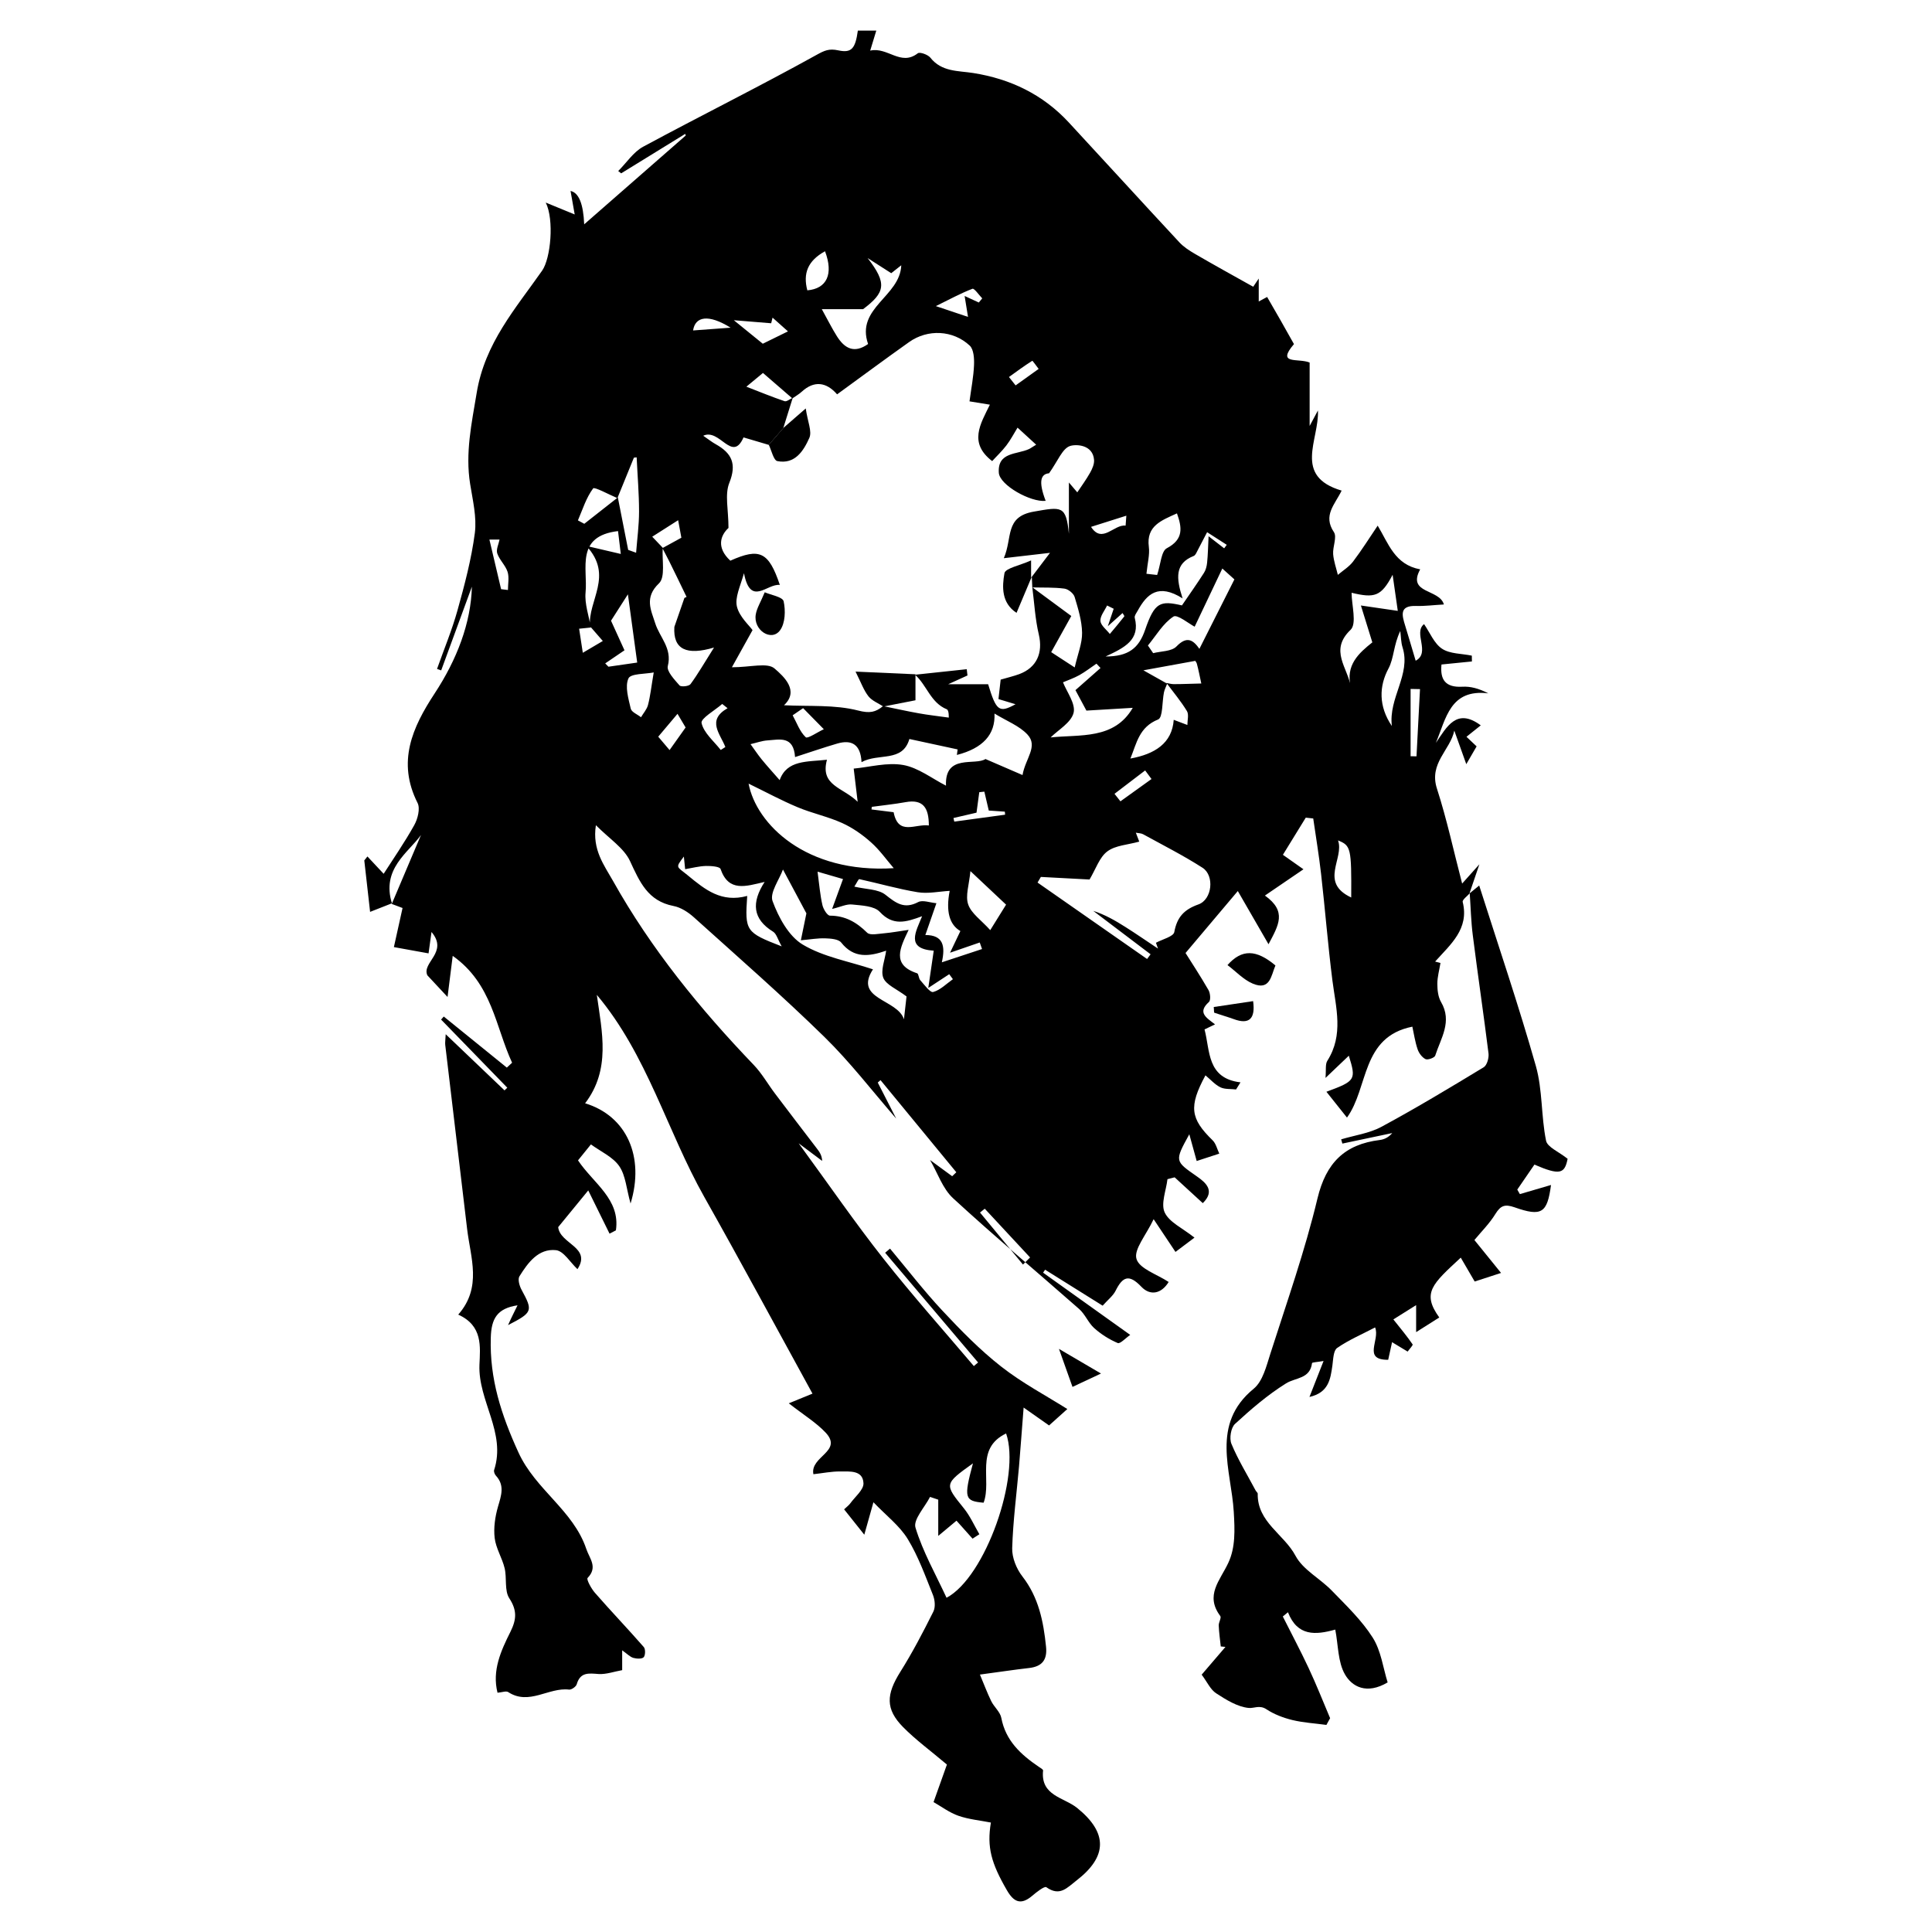
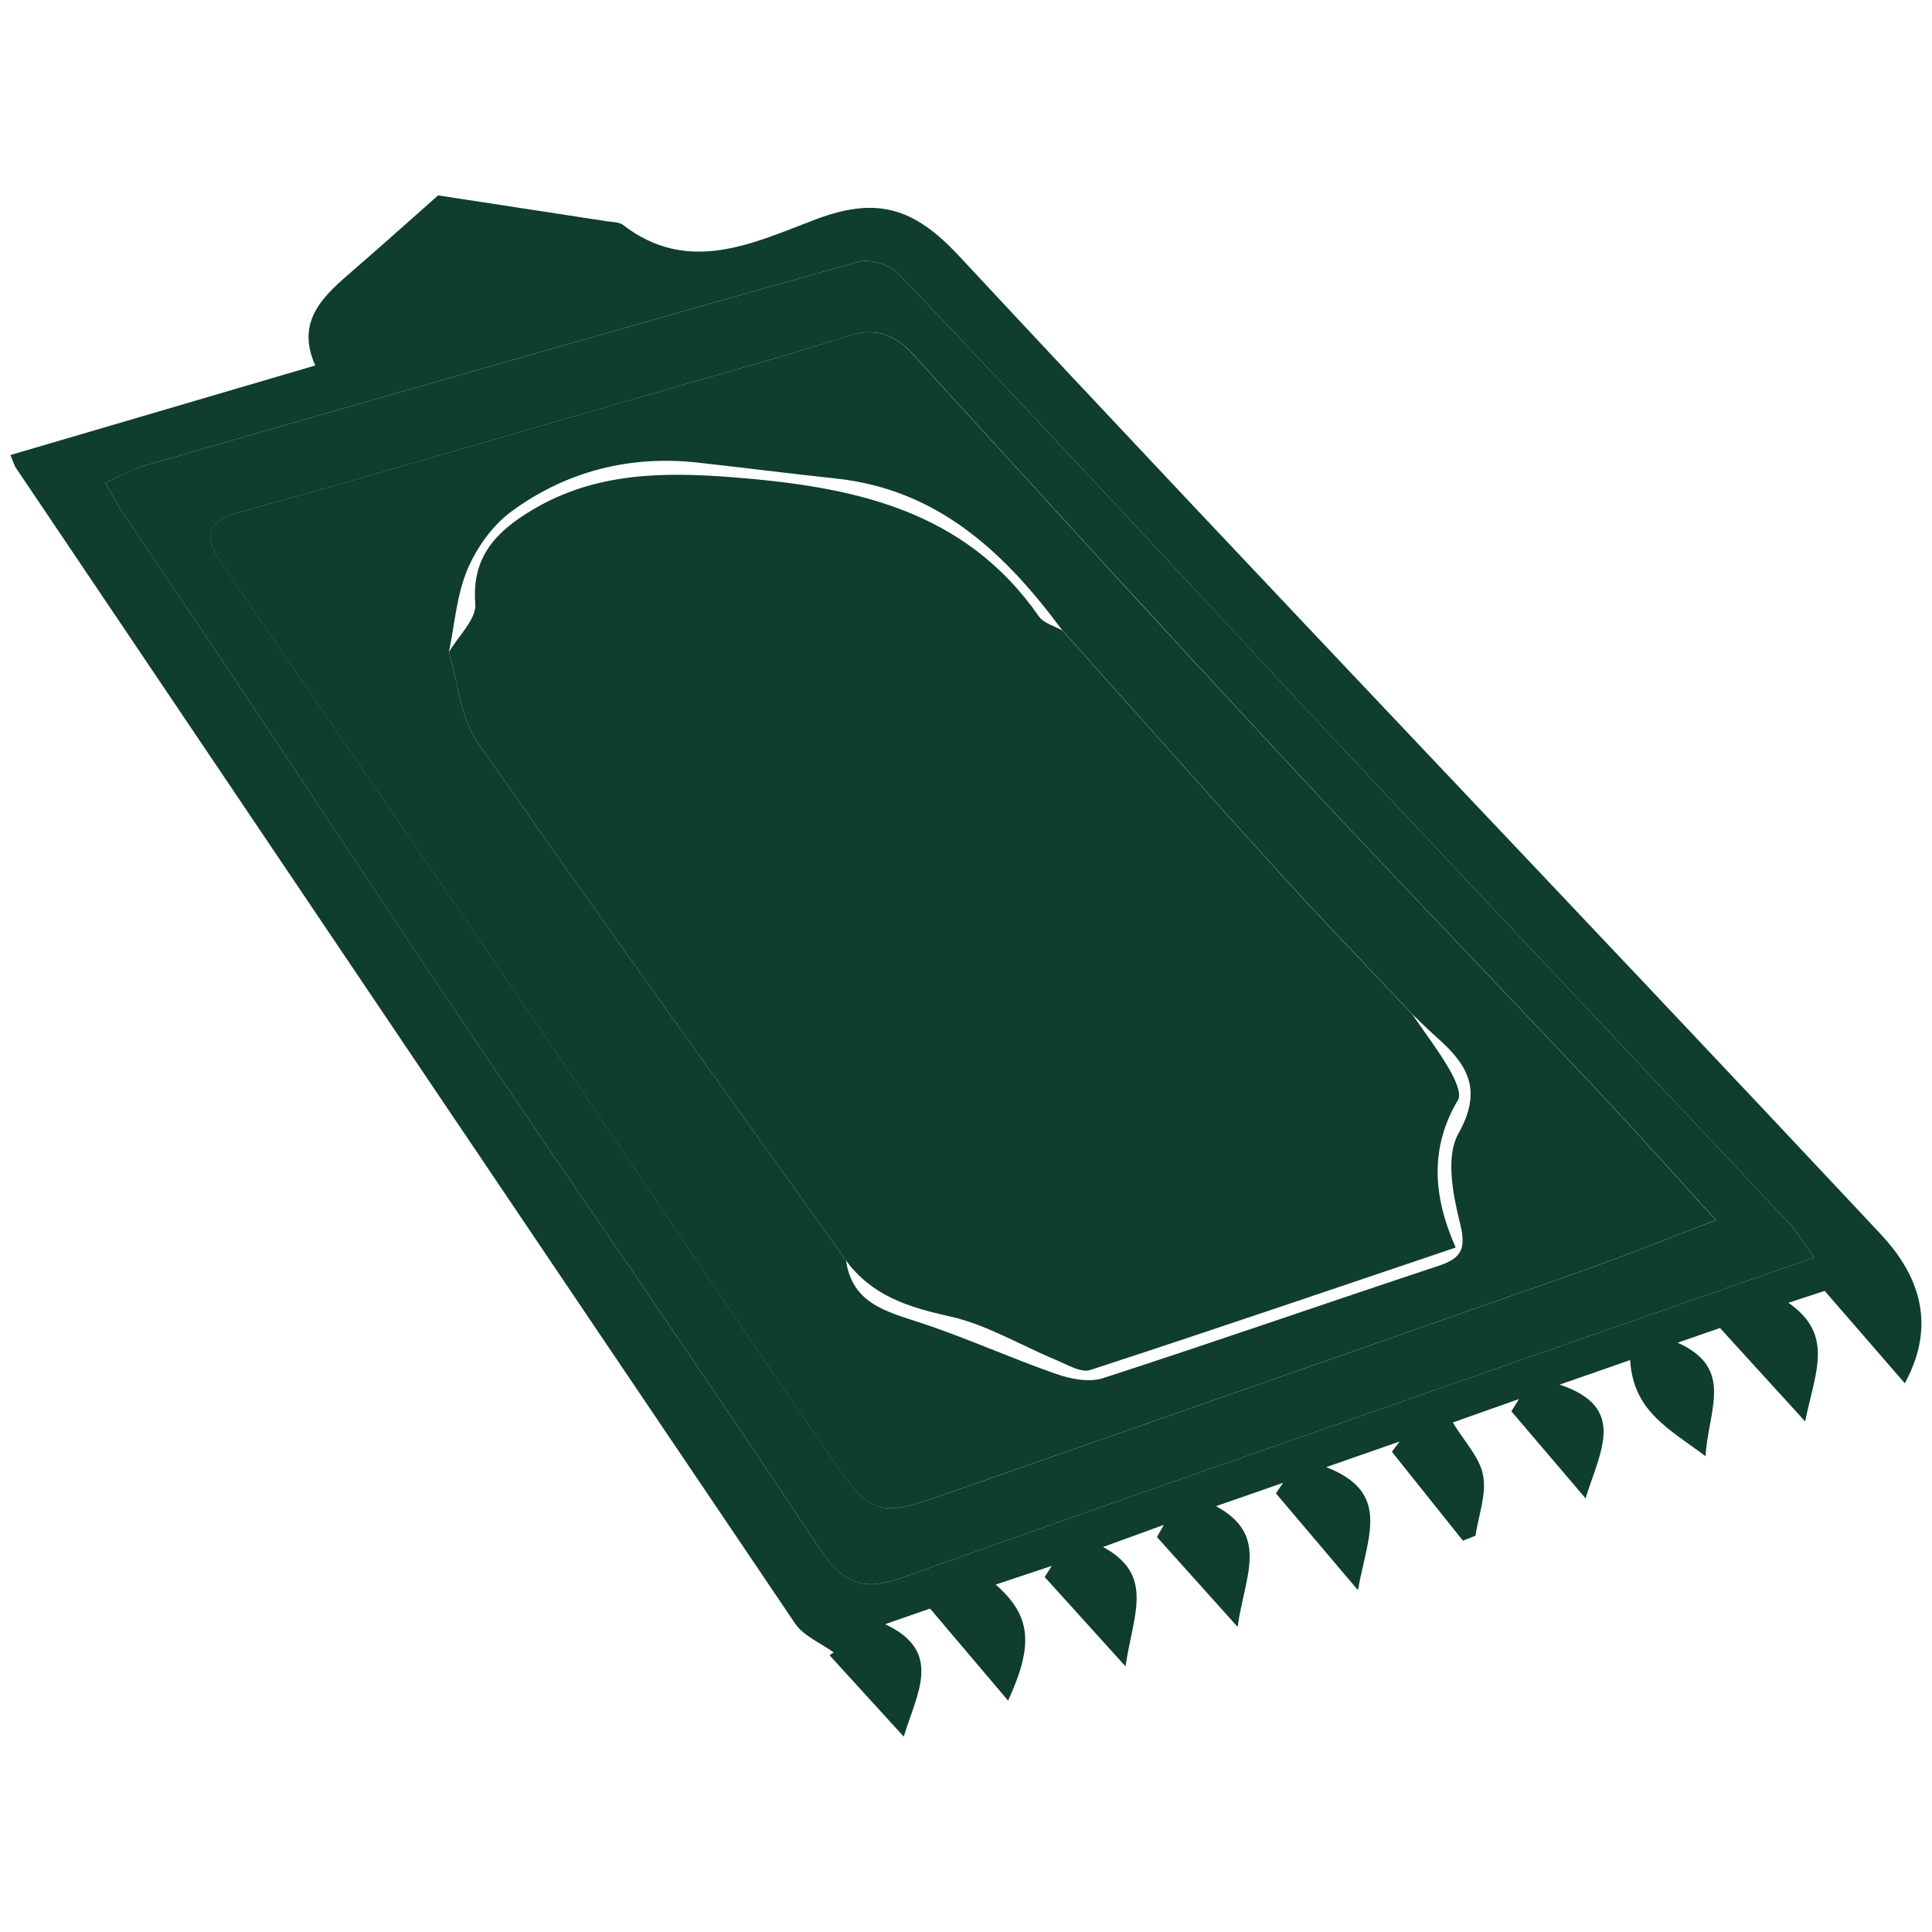
- <svg xmlns="http://www.w3.org/2000/svg" id="Layer_1" data-name="Layer 1" viewBox="0 0 209.54 209.54">
+ <svg xmlns="http://www.w3.org/2000/svg" id="Layer_1" data-name="Layer 1" viewBox="0 0 207.75 207.75">
  <defs>
    <style>
      .cls-1 {
+         fill: #0f3d2e;
        stroke-width: 0px;
      }
    </style>
  </defs>
-   <path class="cls-1" d="M42.48,97.98c-.8.31-1.59.62-2.34.92-.24-2.17-.43-3.88-.63-5.58.11-.14.23-.29.34-.43.64.68,1.28,1.37,1.76,1.88.99-1.55,2.25-3.36,3.32-5.28.38-.68.66-1.8.36-2.4-2.25-4.45-.58-8.18,1.85-11.88,2.4-3.65,3.94-7.63,4.04-11.58-1.01,2.75-2.17,5.92-3.33,9.08-.15-.05-.3-.11-.45-.16.75-2.12,1.62-4.2,2.22-6.36.77-2.76,1.51-5.55,1.88-8.38.22-1.72-.23-3.56-.51-5.32-.54-3.37.16-6.55.71-9.88.89-5.4,4.21-9.13,7.1-13.26.93-1.33,1.32-5.51.39-7.38,1.16.47,2.02.83,3.14,1.29-.17-.96-.3-1.74-.45-2.55q1.34.28,1.48,3.62c3.71-3.24,7.36-6.43,11.01-9.63-.02-.06-.04-.12-.05-.18-2.32,1.43-4.63,2.86-6.95,4.28-.11-.08-.21-.17-.32-.25.9-.89,1.64-2.06,2.71-2.64,6.23-3.36,12.58-6.51,18.77-9.94.9-.5,1.38-.72,2.38-.51,1.46.32,1.86-.2,2.13-2.14h2c-.21.69-.39,1.29-.66,2.17,1.9-.43,3.3,1.73,5.16.29.22-.17,1.09.14,1.36.47,1.23,1.56,3.01,1.41,4.66,1.67,4.04.64,7.55,2.33,10.35,5.35,4.01,4.33,7.98,8.69,12,13.01.47.51,1.1.91,1.7,1.26,2.03,1.18,4.09,2.32,6.31,3.56-.11.17.12-.18.6-.89v2.49c.41-.22.91-.5.91-.49.99,1.69,1.95,3.4,2.91,5.11-1.95,2.28.47,1.49,1.7,2v6.88c.19-.35.54-1.01.9-1.68.15,3.19-2.73,7.12,2.57,8.69-.74,1.53-2.05,2.69-.84,4.5.36.53-.14,1.59-.08,2.39.06.76.33,1.5.51,2.25.55-.47,1.21-.87,1.64-1.43.95-1.25,1.78-2.58,2.68-3.91,1.17,1.93,1.85,4.23,4.61,4.74-1.46,2.67,2.1,2.1,2.57,3.81-1.12.06-2.06.19-3.01.16-1.84-.06-1.54,1-1.19,2.13.36,1.17.7,2.34,1.14,3.81,1.64-.87-.29-3.04.91-3.97.63.91,1.09,2.1,1.95,2.67.86.57,2.14.52,3.23.75,0,.21,0,.42.01.63-1.08.11-2.16.22-3.3.33-.17,1.66.44,2.51,2.26,2.41.88-.05,1.77.18,2.82.72-4.15-.51-4.58,2.73-5.69,5.37,1.19-1.73,2.24-3.85,4.87-1.9-.51.41-.99.79-1.55,1.24.42.4.83.78,1.1,1.04-.32.55-.61,1.05-1.12,1.93-.48-1.33-.88-2.45-1.3-3.64-.43,2.11-2.78,3.54-1.88,6.3,1.08,3.35,1.82,6.81,2.73,10.29.44-.5.98-1.1,1.87-2.09-.47,1.37-.78,2.29-1.09,3.2,0,0,.07-.08.07-.08-.28.32-.84.72-.79.96.73,2.94-1.33,4.61-2.99,6.47.19.05.39.1.58.15-.12.75-.34,1.51-.34,2.26,0,.66.08,1.42.4,1.97,1.25,2.13-.03,3.94-.63,5.82-.07.23-.81.5-1.05.38-.38-.19-.72-.65-.86-1.07-.28-.82-.4-1.69-.57-2.45-5.57,1.12-4.73,6.6-7.09,9.86-.75-.94-1.44-1.81-2.23-2.8,3.17-1.17,3.24-1.3,2.43-3.91-.74.7-1.47,1.4-2.53,2.41.08-.87-.04-1.48.2-1.86,1.79-2.82.93-5.75.55-8.71-.49-3.85-.79-7.72-1.23-11.57-.23-2.01-.56-4-.85-6-.27-.03-.54-.06-.81-.09-.83,1.35-1.66,2.69-2.48,4.03.61.43,1.12.79,2.23,1.57-1.66,1.13-2.86,1.95-4.18,2.85,2.42,1.73,1.48,3.21.39,5.28-1.19-2.06-2.16-3.74-3.33-5.77-1.87,2.22-3.55,4.21-5.67,6.72.64,1.02,1.61,2.49,2.49,4.02.2.34.26,1.1.05,1.29-1.29,1.16-.27,1.71.66,2.43-.51.25-.94.46-1.14.55.62,2.3.23,5.3,3.9,5.74-.16.26-.32.52-.48.77-.57-.07-1.21,0-1.69-.23-.6-.29-1.07-.84-1.63-1.3-1.83,3.39-1.64,4.69.78,7.05.36.35.49.95.72,1.44-.82.27-1.65.54-2.45.8-.29-1.06-.5-1.82-.8-2.9-1.62,2.95-1.58,2.89.85,4.59.94.66,1.98,1.55.61,2.88-1.05-.96-2.05-1.88-3.05-2.8-.26.07-.52.13-.78.2-.14,1.22-.74,2.66-.3,3.61.5,1.07,1.94,1.7,3.23,2.73-.75.57-1.34,1.01-2.06,1.55-.73-1.1-1.38-2.06-2.37-3.55-.83,1.76-2.17,3.28-1.86,4.31.32,1.07,2.22,1.66,3.49,2.5-.8,1.31-2.02,1.51-2.96.52-1.36-1.43-2.04-1.08-2.8.44-.28.55-.82.96-1.4,1.61-2.1-1.31-4.17-2.61-6.24-3.9-.07.11-.15.21-.22.32,3.05,2.18,6.11,4.37,9.45,6.75-.51.35-1.09,1-1.36.88-.92-.39-1.8-.95-2.55-1.62-.64-.58-.98-1.5-1.63-2.07-4.55-4.01-9.21-7.9-13.67-12.01-1.14-1.05-1.68-2.75-2.5-4.15.8.59,1.6,1.17,2.4,1.76.15-.14.3-.29.45-.43-2.74-3.33-5.48-6.66-8.22-9.99-.1.09-.2.17-.3.26.67,1.3,1.33,2.61,2,3.91-2.58-2.97-4.99-6.12-7.79-8.86-4.57-4.47-9.39-8.68-14.14-12.96-.62-.56-1.43-1.09-2.23-1.24-2.78-.54-3.66-2.61-4.71-4.87-.66-1.42-2.23-2.41-3.7-3.89-.42,2.66.9,4.34,1.86,6.05,4.13,7.37,9.43,13.87,15.26,19.95.89.93,1.53,2.08,2.31,3.11,1.5,1.99,3.02,3.97,4.54,5.96.28.36.54.73.57,1.34-.69-.52-1.37-1.03-2.55-1.91,3.3,4.51,6.12,8.62,9.2,12.52,3.14,3.98,6.52,7.77,9.8,11.64.15-.13.31-.26.46-.39-3.36-3.97-6.72-7.93-10.08-11.9.18-.15.35-.3.53-.45,1.88,2.25,3.68,4.59,5.68,6.73,2,2.14,4.07,4.26,6.37,6.06,2.28,1.79,4.88,3.16,7.18,4.61-.43.39-1.15,1.04-1.98,1.78-.61-.43-1.41-.99-2.76-1.94-.19,2.38-.33,4.39-.5,6.39-.26,2.95-.65,5.9-.74,8.86-.03,1.02.46,2.24,1.11,3.07,1.76,2.27,2.28,4.87,2.56,7.61.15,1.43-.42,2.16-1.85,2.32-1.6.18-3.2.43-5.32.71.41.97.77,1.94,1.22,2.87.31.64.98,1.18,1.1,1.83.47,2.48,2.12,3.98,4.06,5.3.18.12.49.29.47.41-.29,2.75,2.27,2.9,3.7,4.06,3.33,2.69,3.28,5.27-.06,7.85-1.05.81-1.82,1.78-3.29.74-.2-.14-1.07.54-1.55.95-1.23,1.04-2,.64-2.73-.63-1.69-2.92-2.18-4.66-1.73-7.33-1.16-.23-2.38-.34-3.51-.73-.98-.34-1.85-1-2.71-1.49.6-1.68,1.1-3.08,1.45-4.07-1.76-1.49-3.38-2.67-4.76-4.07-1.92-1.95-1.83-3.54-.29-5.99,1.32-2.1,2.47-4.31,3.58-6.53.24-.48.17-1.26-.04-1.79-.83-2.06-1.59-4.2-2.74-6.08-.88-1.44-2.32-2.53-3.72-3.99-.36,1.28-.6,2.13-.99,3.52-.92-1.15-1.53-1.92-2.19-2.75.27-.26.51-.43.67-.65.52-.72,1.46-1.47,1.43-2.18-.06-1.44-1.49-1.27-2.51-1.28-.96-.01-1.92.19-2.92.3-.39-1.94,3.25-2.47,1.32-4.52-1.03-1.09-2.35-1.89-3.99-3.17.73-.3,1.44-.59,2.57-1.05-3.8-6.92-7.7-14.17-11.74-21.34-4.05-7.19-6.18-15.4-11.65-21.91.57,4.07,1.52,8.1-1.27,11.76,4.51,1.37,6.48,5.8,4.93,10.87-.45-1.59-.53-3.03-1.22-4.04-.69-1.01-2.01-1.59-3.08-2.37-.2.25-.81,1-1.4,1.73,1.65,2.48,4.61,4.21,4.11,7.59-.23.12-.46.24-.69.36-.71-1.45-1.42-2.9-2.31-4.69-1.27,1.55-2.29,2.8-3.26,3.98.19,1.84,3.65,2.17,2.09,4.56-.79-.74-1.5-1.97-2.33-2.06-1.91-.2-3.04,1.36-3.96,2.83-.21.33,0,1.06.24,1.49,1.23,2.27,1.2,2.43-1.48,3.81.22-.48.35-.77.49-1.05.15-.31.31-.62.54-1.1-2.22.34-2.84,1.45-2.9,3.5-.14,4.48,1.14,8.39,3,12.46,1.85,4.05,5.95,6.27,7.36,10.47.36,1.06,1.27,1.97.14,3.14-.15.15.4,1.17.81,1.63,1.73,1.98,3.55,3.88,5.28,5.86.2.22.18.91-.01,1.11-.19.2-.77.17-1.12.07-.37-.11-.67-.44-1.21-.82v2.15c-.89.16-1.73.47-2.55.42-1.07-.08-1.99-.23-2.38,1.11-.07.26-.57.61-.83.58-2.21-.27-4.33,1.75-6.6.27-.23-.15-.68.03-1.16.07-.61-2.41.37-4.55,1.4-6.61.66-1.33.74-2.31-.12-3.63-.55-.84-.25-2.19-.51-3.27-.27-1.12-.95-2.16-1.08-3.28-.13-1.1.05-2.31.36-3.39.35-1.2.76-2.3-.23-3.37-.13-.14-.24-.44-.19-.6,1.33-4.06-1.75-7.5-1.59-11.42.08-1.96.38-4.23-2.3-5.44,2.61-2.97,1.33-6.17.96-9.31-.79-6.65-1.58-13.29-2.37-19.94-.03-.26.02-.53.05-1.16,2.28,2.18,4.33,4.13,6.38,6.09l.3-.29c-2.39-2.46-4.79-4.93-7.18-7.39.1-.11.19-.22.29-.33,2.28,1.85,4.56,3.69,6.84,5.54.19-.18.38-.35.57-.53-1.81-3.91-2.15-8.56-6.44-11.59-.18,1.44-.34,2.73-.56,4.46-1-1.07-1.55-1.67-2.19-2.35-.64-1.39,2.32-2.49.45-4.7-.14.98-.22,1.56-.32,2.32-1.26-.23-2.51-.46-3.76-.68.3-1.35.6-2.7.94-4.24-.29-.11-.73-.27-1.17-.44,1.13-2.67,2.26-5.34,3.17-7.48-1.35,1.9-4.34,3.68-3.14,7.45ZM66.95,54.02c-.91-.38-2.47-1.24-2.62-1.05-.75,1.01-1.14,2.28-1.65,3.47.23.12.46.25.69.37,1.21-.95,2.43-1.9,3.64-2.86.36,1.83.72,3.67,1.12,5.69.32.12.88.31.86.31.11-1.46.32-2.97.32-4.47,0-1.96-.17-3.92-.26-5.88-.1.01-.2.02-.3.04-.59,1.46-1.19,2.92-1.79,4.39ZM63.99,67.92c-.25-2.8,2.6-5.47-.39-8.71,1.69.39,2.61.61,3.73.87-.11-.94-.22-1.79-.3-2.48-4.65.55-3.27,4.06-3.52,6.65-.12,1.24.36,2.54.57,3.81-.42.04-.85.09-1.27.13.13.87.27,1.74.4,2.61.7-.41,1.4-.83,2.17-1.28-.64-.74-1.01-1.17-1.39-1.6ZM126.59,74.15c-.12.31-.28.62-.35.94-.21,1.02-.11,2.73-.63,2.94-2.07.83-2.33,2.58-3.01,4.24,2.65-.48,4.52-1.66,4.7-4.2.66.25,1.07.41,1.48.56,0-.51.18-1.14-.05-1.51-.65-1.07-1.46-2.03-2.22-3.05.26.05.53.13.79.13,1,0,1.99-.05,2.99-.07-.16-.72-.29-1.44-.48-2.14-.07-.24-.3-.44-.2-.31-2.08.38-3.8.69-5.6,1.02,1.03.58,1.8,1.02,2.58,1.45ZM71.84,59.45c.65-.35,1.29-.71,2.06-1.13-.1-.53-.21-1.14-.35-1.9-.97.62-1.82,1.16-2.81,1.79.48.51.81.86,1.14,1.2-.1,1.32.31,3.18-.41,3.86-1.61,1.53-.86,2.9-.41,4.32.48,1.53,1.86,2.71,1.37,4.64-.15.57.72,1.48,1.27,2.11.16.18,1.01.1,1.19-.14.81-1.1,1.49-2.29,2.55-3.97-2.95.88-4.46.23-4.3-2.24.32-.93.65-1.86,1.09-3.14-.05.03.38-.19.23-.12-.71-1.47-1.29-2.67-1.88-3.86-.24-.48-.5-.95-.74-1.43ZM111.84,62.65c.73-.96,1.46-1.93,2.04-2.69-1.25.15-2.93.34-5.01.58.97-2.22.07-4.49,3.25-5.05,3.03-.53,3.5-.69,3.81,2.4v-5.56c.43.51.82.96.91,1.07.44-.66.96-1.37,1.39-2.13.23-.41.46-.93.43-1.38-.12-1.68-1.96-1.73-2.6-1.52-.84.27-1.33,1.63-2.28,2.96-.89.08-1.19.85-.37,2.99-1.61.18-4.98-1.69-5.08-3.04-.16-2.28,1.98-1.97,3.28-2.58.17-.08.32-.2.77-.47-.74-.68-1.38-1.27-2.02-1.85-.4.65-.75,1.33-1.21,1.93-.49.64-1.09,1.2-1.54,1.7-2.58-1.98-1.28-4.02-.25-6.12-.82-.13-1.4-.23-2.21-.36.19-1.42.44-2.68.49-3.94.03-.71-.03-1.69-.46-2.1-1.81-1.7-4.57-1.82-6.58-.39-2.62,1.86-5.2,3.77-7.81,5.67-1.18-1.36-2.51-1.5-3.83-.29-.3.28-.67.48-1.02.73-1.04-.9-2.09-1.8-3.19-2.76-.64.53-1.31,1.09-1.8,1.49,1.5.58,2.81,1.12,4.14,1.57.23.08.59-.24.89-.37-.34,1.1-.69,2.2-1.03,3.3-.52.6-1.04,1.21-1.57,1.81-.84-.25-1.68-.5-2.74-.81-1.23,2.8-2.58-1.03-4.37-.18.6.41.96.7,1.36.92,1.73.97,2.3,2.12,1.47,4.19-.51,1.27-.09,2.92-.09,4.89-.86.79-1.35,2.12.2,3.55,3.18-1.42,4.16-.97,5.37,2.63-1.39-.17-3.18,2.4-3.89-1.27-.41,1.45-1.01,2.65-.76,3.64.28,1.1,1.32,2.01,1.69,2.53-.84,1.5-1.46,2.62-2.24,4.03,2.03,0,3.84-.54,4.62.13,1.05.9,2.7,2.43,1.03,3.99,2.75.14,5.5-.08,8.03.57,1.28.33,1.89.19,2.72-.48,1.28.26,2.56.55,3.85.78,1.03.19,2.08.3,3.27.47,0,.02.04-.79-.21-.9-1.77-.72-2.17-2.63-3.45-3.75,1.87-.2,3.74-.4,5.61-.6.03.23.05.46.08.68-.7.32-1.4.64-2.09.95h4.33c.88,2.91,1.2,3.14,2.97,2.17-.54-.16-1.14-.35-1.85-.56.09-.79.16-1.47.24-2.11.76-.22,1.39-.37,2-.59,1.92-.71,2.6-2.31,2.14-4.29-.4-1.68-.49-3.44-.71-5.14,1.51,1.12,3.03,2.23,4.23,3.12-.82,1.47-1.49,2.67-2.18,3.92.63.41,1.31.85,2.55,1.66.33-1.46.82-2.62.8-3.76-.02-1.3-.43-2.62-.81-3.89-.12-.39-.7-.85-1.11-.9-1.15-.15-2.32-.1-3.48-.13-.02-.38-.03-.75-.05-1.13l-.05.07ZM125.59,102.87l-.22-.62c.7-.38,1.9-.67,1.99-1.16.3-1.63,1.07-2.45,2.62-3,1.49-.53,1.76-3.12.45-3.97-2.07-1.33-4.29-2.45-6.45-3.64-.22-.12-.52-.11-.79-.17.18.46.34.89.37.97-1.25.35-2.58.4-3.46,1.06-.85.63-1.24,1.89-1.93,3.05-1.62-.09-3.45-.18-5.28-.28l-.36.61c3.96,2.76,7.92,5.53,11.88,8.29.13-.17.25-.34.38-.51-2.07-1.57-4.15-3.14-6.22-4.71,1.25.4,2.39,1.05,3.49,1.75,1.19.75,2.35,1.56,3.53,2.34ZM106.9,82.33c1.68.73,2.77,1.2,4,1.73.31-1.8,1.73-3.12.53-4.4-.89-.95-2.25-1.46-3.57-2.27q.16,3.4-4.08,4.49c.03-.2.06-.4.08-.6-1.71-.37-3.42-.74-5.23-1.13-.75,2.58-3.34,1.49-5.19,2.51-.1-1.95-1.09-2.46-2.62-2.02-1.51.44-3,.96-4.59,1.47-.16-2.35-1.7-1.89-2.97-1.81-.63.04-1.24.27-1.86.41.4.55.78,1.12,1.2,1.64.62.76,1.28,1.48,1.96,2.26.79-2.2,2.96-1.97,5.13-2.21-.77,2.83,1.73,2.98,3.33,4.56-.16-1.36-.26-2.22-.43-3.6,1.73-.16,3.63-.7,5.37-.39,1.63.29,3.11,1.46,4.64,2.24-.15-3.5,3.2-2.13,4.3-2.9ZM105.54,158.7c-3.16,2.27-3.13,2.25-1,4.89.68.84,1.13,1.87,1.68,2.81-.25.16-.49.32-.74.48-.64-.71-1.27-1.42-1.74-1.95-.6.5-1.14.95-1.98,1.65v-3.93c-.3-.1-.59-.2-.89-.3-.57,1.12-1.84,2.46-1.58,3.33.8,2.63,2.2,5.08,3.37,7.61,4.23-2.24,8.06-13.24,6.46-17.82-3.43,1.65-1.52,5.05-2.44,7.51-2.07-.18-2.17-.5-1.15-4.29ZM96.94,94.17c-.8-.93-1.54-1.99-2.48-2.82-.93-.83-2-1.58-3.13-2.09-1.55-.7-3.25-1.05-4.82-1.71-1.73-.72-3.39-1.62-5.32-2.56.83,4.37,6.2,9.77,15.75,9.17ZM101.28,103.11c-3.11-.2-1.93-2.09-1.27-3.74-1.78.66-3.16,1.07-4.59-.47-.6-.65-1.96-.69-3-.8-.61-.07-1.26.27-2.17.48.46-1.27.78-2.14,1.18-3.24-1.09-.32-2.11-.61-2.76-.8.19,1.43.28,2.55.53,3.63.1.44.53,1.14.82,1.14,1.66.01,2.88.71,4.03,1.85.32.32,1.23.11,1.86.06.8-.07,1.59-.22,2.64-.37-.93,1.95-1.89,3.79.92,4.71.17.06.16.55.34.75.44.49,1.07,1.37,1.4,1.28.78-.21,1.44-.9,2.14-1.39-.13-.18-.27-.36-.4-.54-.66.43-1.31.86-2.27,1.49.23-1.54.39-2.66.59-4.04ZM84.92,94.3c-.4,1.11-1.46,2.53-1.13,3.43.65,1.77,1.75,3.8,3.26,4.71,2.25,1.35,5.02,1.82,7.63,2.69-2.12,3.28,2.66,3.21,3.36,5.42.11-.96.22-1.92.28-2.48-1.09-.82-2.22-1.26-2.52-2.02-.31-.81.17-1.92.31-2.94-1.84.63-3.49.87-4.88-.89-.3-.37-1.13-.43-1.72-.45-.81-.03-1.63.12-2.65.21.27-1.32.48-2.35.6-2.92-.9-1.69-1.64-3.07-2.55-4.77ZM128.28,64.91c-2.66-1.68-3.89-.48-4.88,1.31-.14.25-.38.56-.33.78.62,2.41-1.12,3.25-3.16,4.2,2.46,0,3.6-.88,4.29-2.9,1.03-3,1.64-3.18,3.99-2.64.88-1.28,1.66-2.39,2.39-3.53.2-.31.3-.72.34-1.1.09-.86.1-1.72.16-2.87.77.59,1.23.95,1.69,1.31.09-.13.19-.25.28-.38-.71-.46-1.42-.91-2.13-1.37-.33.64-.66,1.28-1,1.92-.13.24-.25.58-.46.66-2.04.81-1.92,2.38-1.19,4.63ZM103,96.62c-1.19.07-2.36.33-3.46.15-2.13-.35-4.23-.96-6.34-1.42-.09-.02-.28.41-.54.81,1.26.3,2.58.26,3.37.88,1.16.92,2.04,1.59,3.55.8.49-.26,1.29.06,1.98.12-.4,1.15-.74,2.13-1.2,3.45,1.96,0,2.18,1.2,1.79,2.96,1.67-.55,3.02-1,4.36-1.44-.08-.24-.16-.47-.25-.71-.96.33-1.92.66-3.22,1.11.48-1.02.8-1.69,1.12-2.35q-1.8-1.05-1.16-4.36ZM130.08,70.38c1.35-2.68,2.6-5.16,3.8-7.54-.27-.25-.78-.7-1.31-1.18-1.01,2.12-2.06,4.33-3,6.31-.59-.3-1.89-1.37-2.3-1.1-1.13.74-1.88,2.06-2.77,3.14.19.28.38.55.57.83.86-.22,2-.18,2.53-.73,1.14-1.18,1.82-.69,2.49.27ZM81.04,97.18c-.26,3.8-.17,3.95,3.74,5.46-.43-.76-.56-1.36-.93-1.59-2.24-1.38-2.36-3.17-.92-5.4-2.03.47-3.9,1.14-4.78-1.4-.09-.27-1.03-.34-1.58-.33-.75.02-1.5.22-2.26.35-.05-.5-.09-.85-.14-1.37-.97,1.28-.78,1.04.45,2.06,1.87,1.54,3.63,2.97,6.42,2.21ZM122.85,76.77c-1.44.09-3.18.19-5.02.3-.38-.72-.83-1.54-1.19-2.22,1-.89,1.86-1.65,2.72-2.4-.15-.16-.3-.31-.44-.47-.62.42-1.21.88-1.85,1.24-.61.34-1.29.57-1.78.78.4,1.03,1.39,2.32,1.15,3.31-.27,1.07-1.68,1.86-2.49,2.67,3.18-.34,6.89.26,8.9-3.2ZM151.6,66.25c-.17-1.17-.32-2.26-.56-3.91-1.24,2.36-1.95,2.55-4.45,1.95,0,1.32.59,3.35-.11,4.02-2.35,2.24-.28,4.11.03,6.22-.61-2.39.87-3.7,2.33-4.86-.42-1.37-.8-2.58-1.24-4,1.35.2,2.47.36,3.98.58ZM89.13,33.53c.64,1.15,1.09,2.07,1.64,2.94.82,1.3,1.86,1.92,3.38.84-1.36-3.93,3.47-5.14,3.6-8.54-.41.33-.78.61-1.09.86-.74-.47-1.41-.9-2.56-1.64,2.15,2.76,1.9,3.74-.49,5.54h-4.48ZM127.65,55.68c-1.67.76-3.35,1.35-3.05,3.63.11.85-.14,1.74-.26,2.92.11.01.76.08,1.16.13.39-1.17.44-2.58,1.05-2.9,1.84-.97,1.65-2.24,1.1-3.78ZM150.96,78.76c-.39-3.08,2.09-5.59,1.16-8.54-.18-.56-.17-1.19-.25-1.78-.73,1.49-.68,2.95-1.28,4.07-1.01,1.88-1.11,4.07.38,6.25ZM68.1,64.46c-.88,1.38-1.37,2.15-1.83,2.86.53,1.18,1.06,2.34,1.46,3.21-.8.54-1.44.98-2.09,1.42l.35.36c1.25-.18,2.5-.36,3.12-.45-.32-2.37-.63-4.64-1.01-7.41ZM109.11,98.11c-1.37-1.29-2.35-2.21-3.86-3.63-.14,1.48-.57,2.68-.24,3.62.34.98,1.42,1.7,2.39,2.78.59-.95,1.19-1.92,1.72-2.77ZM70.91,72.93c-.9.18-2.51.11-2.75.65-.4.89,0,2.19.25,3.28.09.38.73.62,1.11.93.26-.44.64-.86.76-1.33.25-.95.35-1.93.62-3.52ZM96.92,88.09c.5,2.6,2.36,1.23,3.82,1.44,0-1.91-.61-2.88-2.53-2.53-1.21.22-2.44.34-3.66.51,0,.09-.02.19-.03.28.72.09,1.45.18,2.39.3ZM146.55,97.34c.03-5.36-.03-5.63-1.43-6.19.7,1.96-2.07,4.55,1.43,6.19ZM89.48,27.25c-1.88,1.04-2.4,2.4-1.92,4.24,2.11-.18,2.86-1.75,1.92-4.24ZM83.79,34.45c-.05.2-.1.41-.15.61-1.29-.11-2.57-.21-4.05-.33,1.13.91,2.09,1.7,3.14,2.55.76-.38,1.64-.81,2.73-1.34-.75-.67-1.21-1.08-1.67-1.49ZM87.11,76.8l-1.14.78c.45.82.77,1.77,1.42,2.38.2.19,1.28-.56,1.96-.87-.75-.76-1.49-1.52-2.24-2.28ZM104.99,34.38c-.1-.64-.21-1.33-.37-2.28.69.32,1.12.52,1.54.71.12-.15.24-.3.37-.45-.36-.37-.86-1.11-1.06-1.04-1.28.49-2.5,1.16-3.97,1.88,1.44.48,2.35.79,3.49,1.17ZM152.98,82.02c.22,0,.43,0,.65.01.13-2.43.25-4.86.38-7.29l-1.02-.02v7.3ZM78.91,76.81c-.19-.15-.38-.31-.58-.46-.8.7-2.35,1.57-2.24,2.07.24,1.07,1.33,1.96,2.08,2.92.17-.11.33-.21.5-.32-.55-1.43-2.06-2.9.24-4.21ZM72.62,81.35c.6-.84,1.14-1.6,1.74-2.45-.22-.37-.54-.9-.88-1.48-.73.86-1.4,1.66-2.09,2.48.5.59.95,1.12,1.23,1.45ZM106.76,85.86c-.18.02-.37.04-.55.06-.1.77-.21,1.53-.3,2.22-.97.23-1.74.4-2.5.58.03.13.06.26.09.39,1.84-.25,3.67-.5,5.51-.75,0-.11-.02-.22-.03-.33-.59-.04-1.19-.08-1.74-.12-.18-.77-.33-1.41-.48-2.05ZM109.43,40.89c.24.3.48.6.72.91.83-.6,1.67-1.19,2.5-1.79-.24-.31-.66-.9-.69-.88-.87.55-1.7,1.16-2.53,1.76ZM120.78,66.02c-.24-.12-.47-.24-.71-.35-.26.56-.76,1.14-.72,1.68.04.49.66.94,1.02,1.41.53-.63,1.06-1.26,1.57-1.91.03-.04-.1-.2-.19-.36-.41.37-.81.73-1.6,1.43.32-.95.48-1.42.64-1.9ZM54.35,63.9c.25.03.49.06.74.09,0-.66.15-1.37-.04-1.97-.23-.71-.88-1.29-1.12-2-.14-.42.15-1,.25-1.5-.37,0-.73,0-1.1,0,.42,1.8.85,3.59,1.27,5.39ZM120.88,86.1l.64.81c1.12-.81,2.25-1.61,3.37-2.42-.23-.31-.46-.62-.69-.93-1.11.85-2.22,1.69-3.33,2.54ZM106.81,131.09c-.17.14-.35.28-.52.42,1.55,1.88,3.11,3.76,4.66,5.64.26-.26.52-.52.77-.77-1.64-1.76-3.28-3.52-4.91-5.28ZM75.17,35.84c1.37-.1,2.7-.2,4.07-.3-2.43-1.51-3.84-1.21-4.07.3ZM118.33,57.14c1.21,1.89,2.51-.31,3.75-.13.03-.42.06-.84.08-1.08-1.37.43-2.5.79-3.82,1.21Z" />
-   <path class="cls-1" d="M159.35,96.92c.37-.3.75-.61,1.08-.88,2.07,6.51,4.28,13,6.15,19.59.73,2.59.56,5.42,1.1,8.08.14.71,1.38,1.2,2.34,1.97-.32,1.63-.84,1.82-3.6.63-.61.89-1.23,1.8-1.86,2.71.09.16.19.33.28.49,1.15-.34,2.3-.67,3.38-.99-.41,3.03-.99,3.47-3.96,2.42-1.06-.37-1.51-.18-2.07.72-.63,1.03-1.51,1.9-2.28,2.83.95,1.18,1.87,2.31,2.89,3.57-1.13.37-1.78.58-2.86.93-.34-.59-.93-1.6-1.51-2.59-3.08,2.86-4.25,3.82-2.33,6.49-.75.48-1.5.95-2.51,1.59v-2.93c-.96.6-1.71,1.07-2.47,1.55.79.99,1.48,1.82,2.09,2.71.06.09-.36.52-.54.78-.63-.38-1.16-.7-1.69-1.02-.14.64-.28,1.28-.42,1.91-2.83.02-.85-2.15-1.42-3.51-1.45.76-2.87,1.36-4.12,2.23-.41.29-.42,1.23-.51,1.89-.21,1.49-.41,2.95-2.49,3.42.53-1.35.97-2.48,1.53-3.9-.67.12-1.24.14-1.25.23-.22,1.73-1.78,1.55-2.82,2.2-1.99,1.24-3.8,2.8-5.53,4.39-.45.41-.64,1.58-.39,2.17.72,1.74,1.73,3.37,2.62,5.05.07.13.23.24.23.36-.06,3.08,2.86,4.39,4.1,6.73.81,1.52,2.66,2.46,3.93,3.77,1.57,1.62,3.25,3.22,4.44,5.1.91,1.43,1.13,3.3,1.62,4.86-2.28,1.35-3.87.46-4.63-.87-.77-1.33-.72-3.15-1.05-4.86-2.13.6-4.11.75-5.13-1.88-.19.15-.37.3-.56.46.93,1.85,1.91,3.69,2.79,5.57.84,1.79,1.57,3.64,2.34,5.46-.13.24-.27.49-.4.73-1.24-.17-2.5-.24-3.7-.53-.98-.24-1.98-.62-2.81-1.17-.74-.49-1.35-.08-1.92-.14-1.22-.12-2.44-.88-3.53-1.59-.62-.4-.97-1.22-1.57-2.02.77-.9,1.68-1.96,2.58-3.01-.17-.02-.34-.03-.51-.05-.08-.76-.19-1.52-.22-2.28-.01-.34.31-.83.17-1.02-1.69-2.26-.02-3.85.87-5.77.78-1.66.71-3.55.59-5.54-.26-4.48-2.54-9.49,2.16-13.34.99-.81,1.38-2.46,1.81-3.8,1.79-5.59,3.75-11.15,5.11-16.84.93-3.87,2.95-5.87,6.76-6.34.48-.06.95-.28,1.35-.75-1.8.38-3.61.76-5.41,1.14-.04-.15-.09-.31-.13-.46,1.47-.44,3.05-.65,4.37-1.36,3.76-2.03,7.43-4.24,11.09-6.46.36-.22.58-1.02.52-1.5-.53-4.26-1.16-8.51-1.7-12.78-.2-1.53-.23-3.09-.34-4.63,0,0-.07.08-.07.08Z" />
-   <path class="cls-1" d="M133.13,104.67c1.55-1.74,3.1-1.72,5.2.04-.47,1.1-.57,2.77-2.46,1.97-1.02-.43-1.83-1.33-2.74-2.01Z" />
-   <path class="cls-1" d="M131.63,109.22c1.42-.21,2.85-.43,4.28-.64q.4,2.88-2.1,1.95c-.69-.25-1.41-.45-2.1-.69-.06-.02-.03-.25-.07-.62Z" />
-   <path class="cls-1" d="M114.84,146.29c1.93,1.13,3.25,1.91,4.57,2.68-.87.41-1.77.83-3.09,1.45-.38-1.08-.83-2.33-1.47-4.13Z" />
-   <path class="cls-1" d="M84.94,46.43c.63-.55,1.25-1.09,2.45-2.13.2,1.43.7,2.49.39,3.19-.62,1.39-1.55,2.9-3.47,2.52-.41-.08-.63-1.15-.93-1.77.52-.6,1.04-1.21,1.57-1.81Z" />
-   <path class="cls-1" d="M99.29,73.13v2.82c-1.2.24-2.34.46-3.48.68-.55-.36-1.23-.62-1.62-1.11-.51-.65-.8-1.48-1.4-2.68,2.02.09,4.26.19,6.49.29Z" />
-   <path class="cls-1" d="M82.95,64.24c.66.29,1.93.5,2.04.97.22.99.18,2.37-.38,3.14-.93,1.29-2.94,0-2.64-1.72.12-.69.53-1.33.97-2.39Z" />
-   <path class="cls-1" d="M111.89,62.58c-.51,1.22-1.03,2.44-1.64,3.89-1.65-1.08-1.57-2.84-1.31-4.3.1-.55,1.69-.84,2.89-1.39,0,.92,0,1.4,0,1.87,0,0,.06-.08.06-.08Z" />
+   <path class="cls-1" d="M204.84,148.76c-2.88-3.32-5.49-6.33-8.63-9.95-.33.11-1.85.61-3.9,1.28,4.98,3.45,2.86,7.49,1.8,12.76-3.34-3.67-6.03-6.61-9.16-10.05-.52.18-2.2.76-4.55,1.58,6.17,2.78,3.27,7.25,3,12.21-3.87-2.93-7.77-4.77-8.11-10.34-2.29.8-4.46,1.55-7.58,2.64,7.35,2.45,4.32,7.21,2.79,12.23-2.66-3.12-5.32-6.24-7.98-9.36l.82-1.32c-2.47.87-4.93,1.75-7.12,2.52,1.22,2.02,2.89,3.73,3.26,5.69.38,2.04-.5,4.32-.82,6.49-.45.18-.9.36-1.35.53-2.55-3.19-5.09-6.37-7.64-9.56.28-.37.55-.74.83-1.1-2.34.82-4.69,1.64-7.89,2.75,7,2.74,4.47,7.33,3.41,13.23-3.45-4.07-6.13-7.24-8.82-10.41.26-.38.51-.75.77-1.13-2.22.77-4.44,1.54-7.21,2.51,5.77,3.14,3.1,7.43,2.32,12.98-3.42-3.81-6.05-6.74-8.67-9.66.25-.44.49-.88.74-1.31-2.04.74-4.08,1.49-6.54,2.38,5.6,3.03,3.23,7.24,2.42,12.84-3.46-3.83-6.08-6.72-8.69-9.61.25-.4.51-.8.76-1.2-1.94.65-3.87,1.29-6.03,2.01,3.77,3.32,4.14,6.39,1.33,12.48-2.82-3.33-5.39-6.36-8.39-9.9-.66.23-2.46.85-4.83,1.68,6.27,2.94,3.43,7.39,2,12.09-2.66-2.92-5.32-5.84-7.98-8.75.15-.1.3-.2.45-.3-1.4-1.02-3.23-1.76-4.15-3.11C57.52,133.18,29.62,91.74,1.71,50.31c-.16-.24-.24-.54-.59-1.38,10.83-3.18,21.59-6.34,32.78-9.63-2.17-4.86.96-7.54,4.11-10.26,2.99-2.58,5.93-5.23,9.1-8.03,5.47.84,11.8,1.81,18.13,2.78.6.09,1.32.07,1.76.4,7.05,5.45,14.1,1.9,20.69-.59,6.53-2.47,10.54-1.34,15.43,3.92,32.82,35.24,66.15,69.99,99.07,105.14,3.7,3.95,6.34,9.27,2.64,16.08ZM195.07,135.22c-1.26-1.74-1.85-2.79-2.66-3.65-14.89-15.86-29.82-31.69-44.71-47.55-7.34-7.82-14.61-15.7-21.92-23.54-9.7-10.39-19.37-20.8-29.19-31.07-.91-.96-3.04-1.61-4.28-1.26-25.61,7.19-51.18,14.55-76.75,21.91-1.37.4-2.64,1.16-4.24,1.87.78,1.35,1.25,2.26,1.82,3.11,4.13,6.15,8.3,12.27,12.41,18.44,8.39,12.58,16.67,25.23,25.13,37.77,12.44,18.42,25.13,36.68,37.41,55.2,2.48,3.74,4.63,4.73,8.85,3.22,24.33-8.69,48.74-17.17,73.13-25.71,8.1-2.84,16.2-5.66,25-8.74Z" />
+   <path class="cls-1" d="M195.07,135.22c-8.8,3.08-16.9,5.9-25,8.74-24.39,8.54-48.8,17.02-73.13,25.71-4.23,1.51-6.38.52-8.85-3.22-12.28-18.53-24.97-36.78-37.41-55.2-8.46-12.53-16.74-25.18-25.13-37.77-4.11-6.17-8.29-12.29-12.41-18.44-.57-.85-1.03-1.76-1.82-3.11,1.6-.72,2.87-1.48,4.24-1.87,25.57-7.36,51.13-14.71,76.75-21.91,1.24-.35,3.37.31,4.28,1.26,9.82,10.27,19.49,20.68,29.19,31.07,7.32,7.84,14.59,15.72,21.92,23.54,14.89,15.86,29.82,31.69,44.71,47.55.8.86,1.4,1.91,2.66,3.65ZM184.52,131.19c-4.76-5.21-8.85-9.81-13.07-14.29-11.18-11.88-22.51-23.62-33.61-35.57-13.27-14.28-26.4-28.69-39.52-43.09-2.05-2.25-4.07-3.1-7.18-2.1-7.33,2.36-14.78,4.38-22.18,6.53-14.37,4.16-28.72,8.4-43.13,12.4-3.66,1.02-4.01,2.62-2.04,5.43.61.87,1.18,1.76,1.78,2.63,10.26,14.97,20.55,29.92,30.76,44.92,10.89,16,21.6,32.12,32.61,48.04,5.08,7.34,5.31,7.17,14.02,4.12,22.53-7.89,45.06-15.76,67.58-23.69,4.48-1.58,8.88-3.37,14-5.33Z" />
+   <path class="cls-1" d="M184.52,131.19c-5.12,1.96-9.52,3.75-14,5.33-22.51,7.93-45.05,15.8-67.58,23.69-8.7,3.05-8.94,3.22-14.02-4.12-11.01-15.92-21.72-32.04-32.61-48.04-10.21-15-20.5-29.95-30.76-44.92-.6-.87-1.18-1.76-1.78-2.63-1.96-2.81-1.62-4.42,2.04-5.43,14.41-4,28.76-8.24,43.13-12.4,7.4-2.14,14.85-4.16,22.18-6.53,3.11-1,5.13-.15,7.18,2.1,13.13,14.41,26.25,28.82,39.52,43.09,11.11,11.95,22.43,23.69,33.61,35.57,4.22,4.48,8.31,9.08,13.07,14.29ZM114.26,67.82c-6.17-8.34-13.35-15.18-24.34-16.36-4.94-.53-9.88-1.16-14.82-1.71-7.35-.82-14.16.9-20.08,5.23-2.05,1.5-3.77,3.91-4.76,6.27-1.16,2.75-1.37,5.9-1.99,8.88.98,3.24,1.21,7,3.05,9.64,13.03,18.72,26.39,37.21,39.65,55.77.67,4.64,4.35,5.49,8.01,6.7,4.93,1.62,9.67,3.79,14.58,5.5,1.57.55,3.56.94,5.06.45,12.06-3.91,24.03-8.09,36.06-12.07,2.6-.86,2.98-1.94,2.3-4.66-.77-3.08-1.53-7.13-.16-9.56,2.68-4.75.95-7.46-2.32-10.35-.9-.79-1.75-1.65-2.62-2.48-4.73-5.03-9.54-9.99-14.18-15.1-7.87-8.67-15.63-17.43-23.43-26.16Z" />
+   <path class="cls-1" d="M90.97,135.54c-13.26-18.56-26.62-37.05-39.65-55.77-1.84-2.64-2.07-6.4-3.05-9.64,1.01-1.74,2.98-3.56,2.84-5.21-.42-5.15,2.38-7.86,6.2-10.13,6.7-3.97,13.9-4.06,21.47-3.47,12.91,1.02,24.9,3.42,32.93,14.96.52.74,1.68,1.03,2.54,1.53,7.8,8.72,15.56,17.49,23.43,26.16,4.64,5.11,9.45,10.07,14.18,15.1,1.32,1.93,2.75,3.8,3.93,5.81.59,1.01,1.41,2.68,1,3.38-3.05,5.14-2.73,10.3-.26,15.89-13.32,4.5-26.28,8.92-39.3,13.17-.99.32-2.44-.56-3.6-1.05-3.85-1.59-7.55-3.85-11.55-4.73-4.44-.98-8.35-2.23-11.11-6Z" />
</svg>
